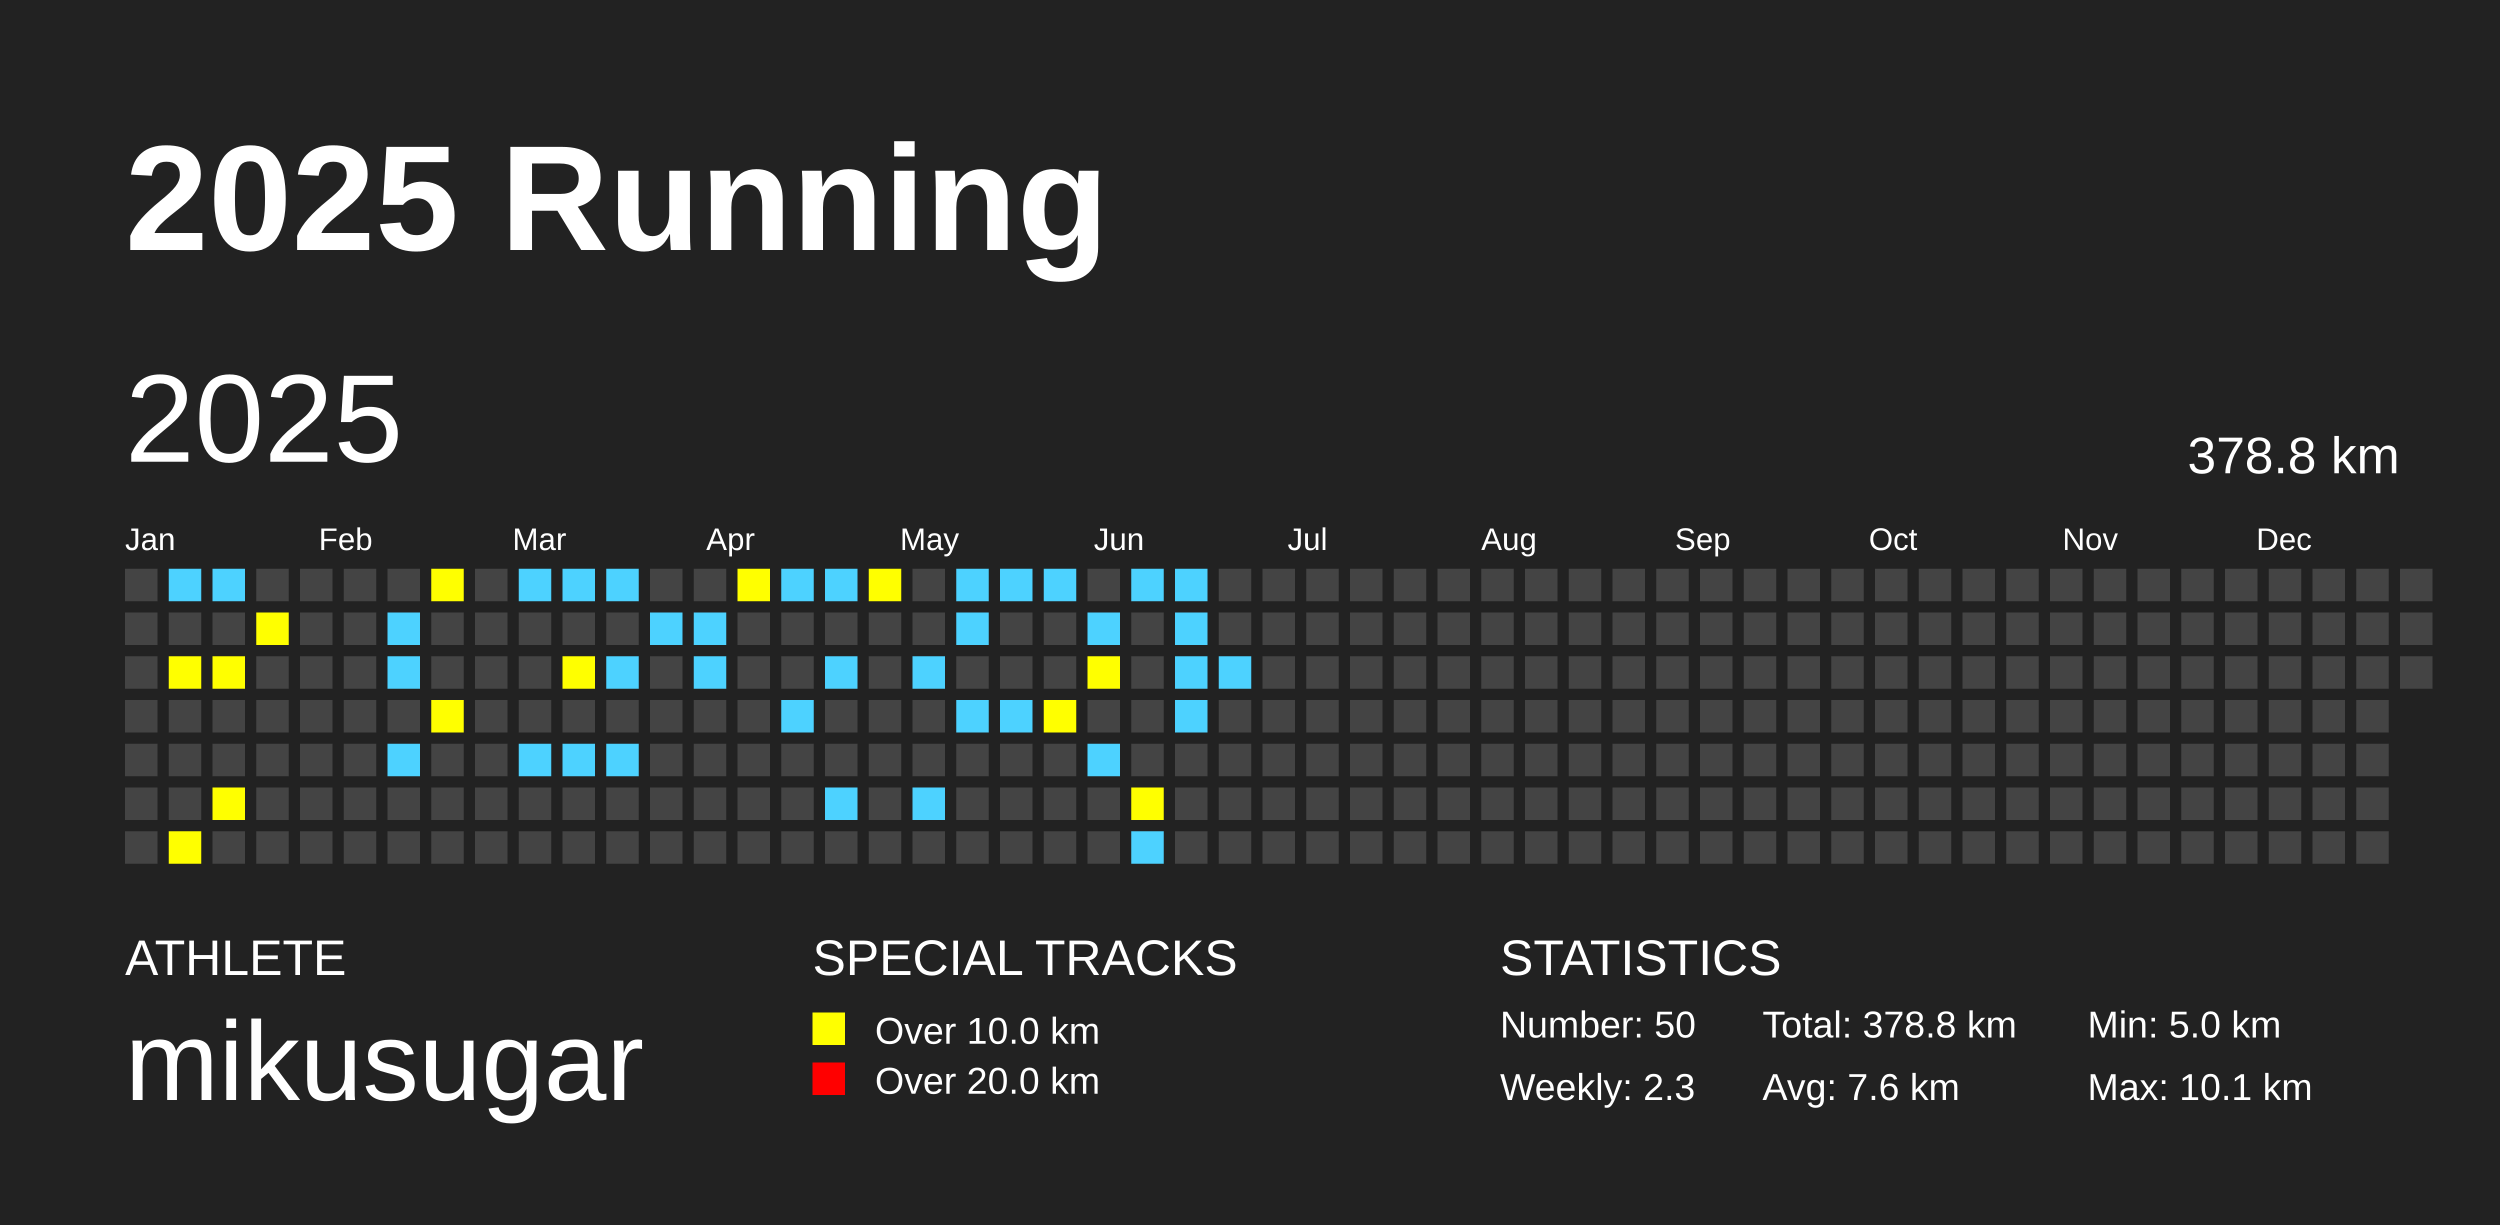
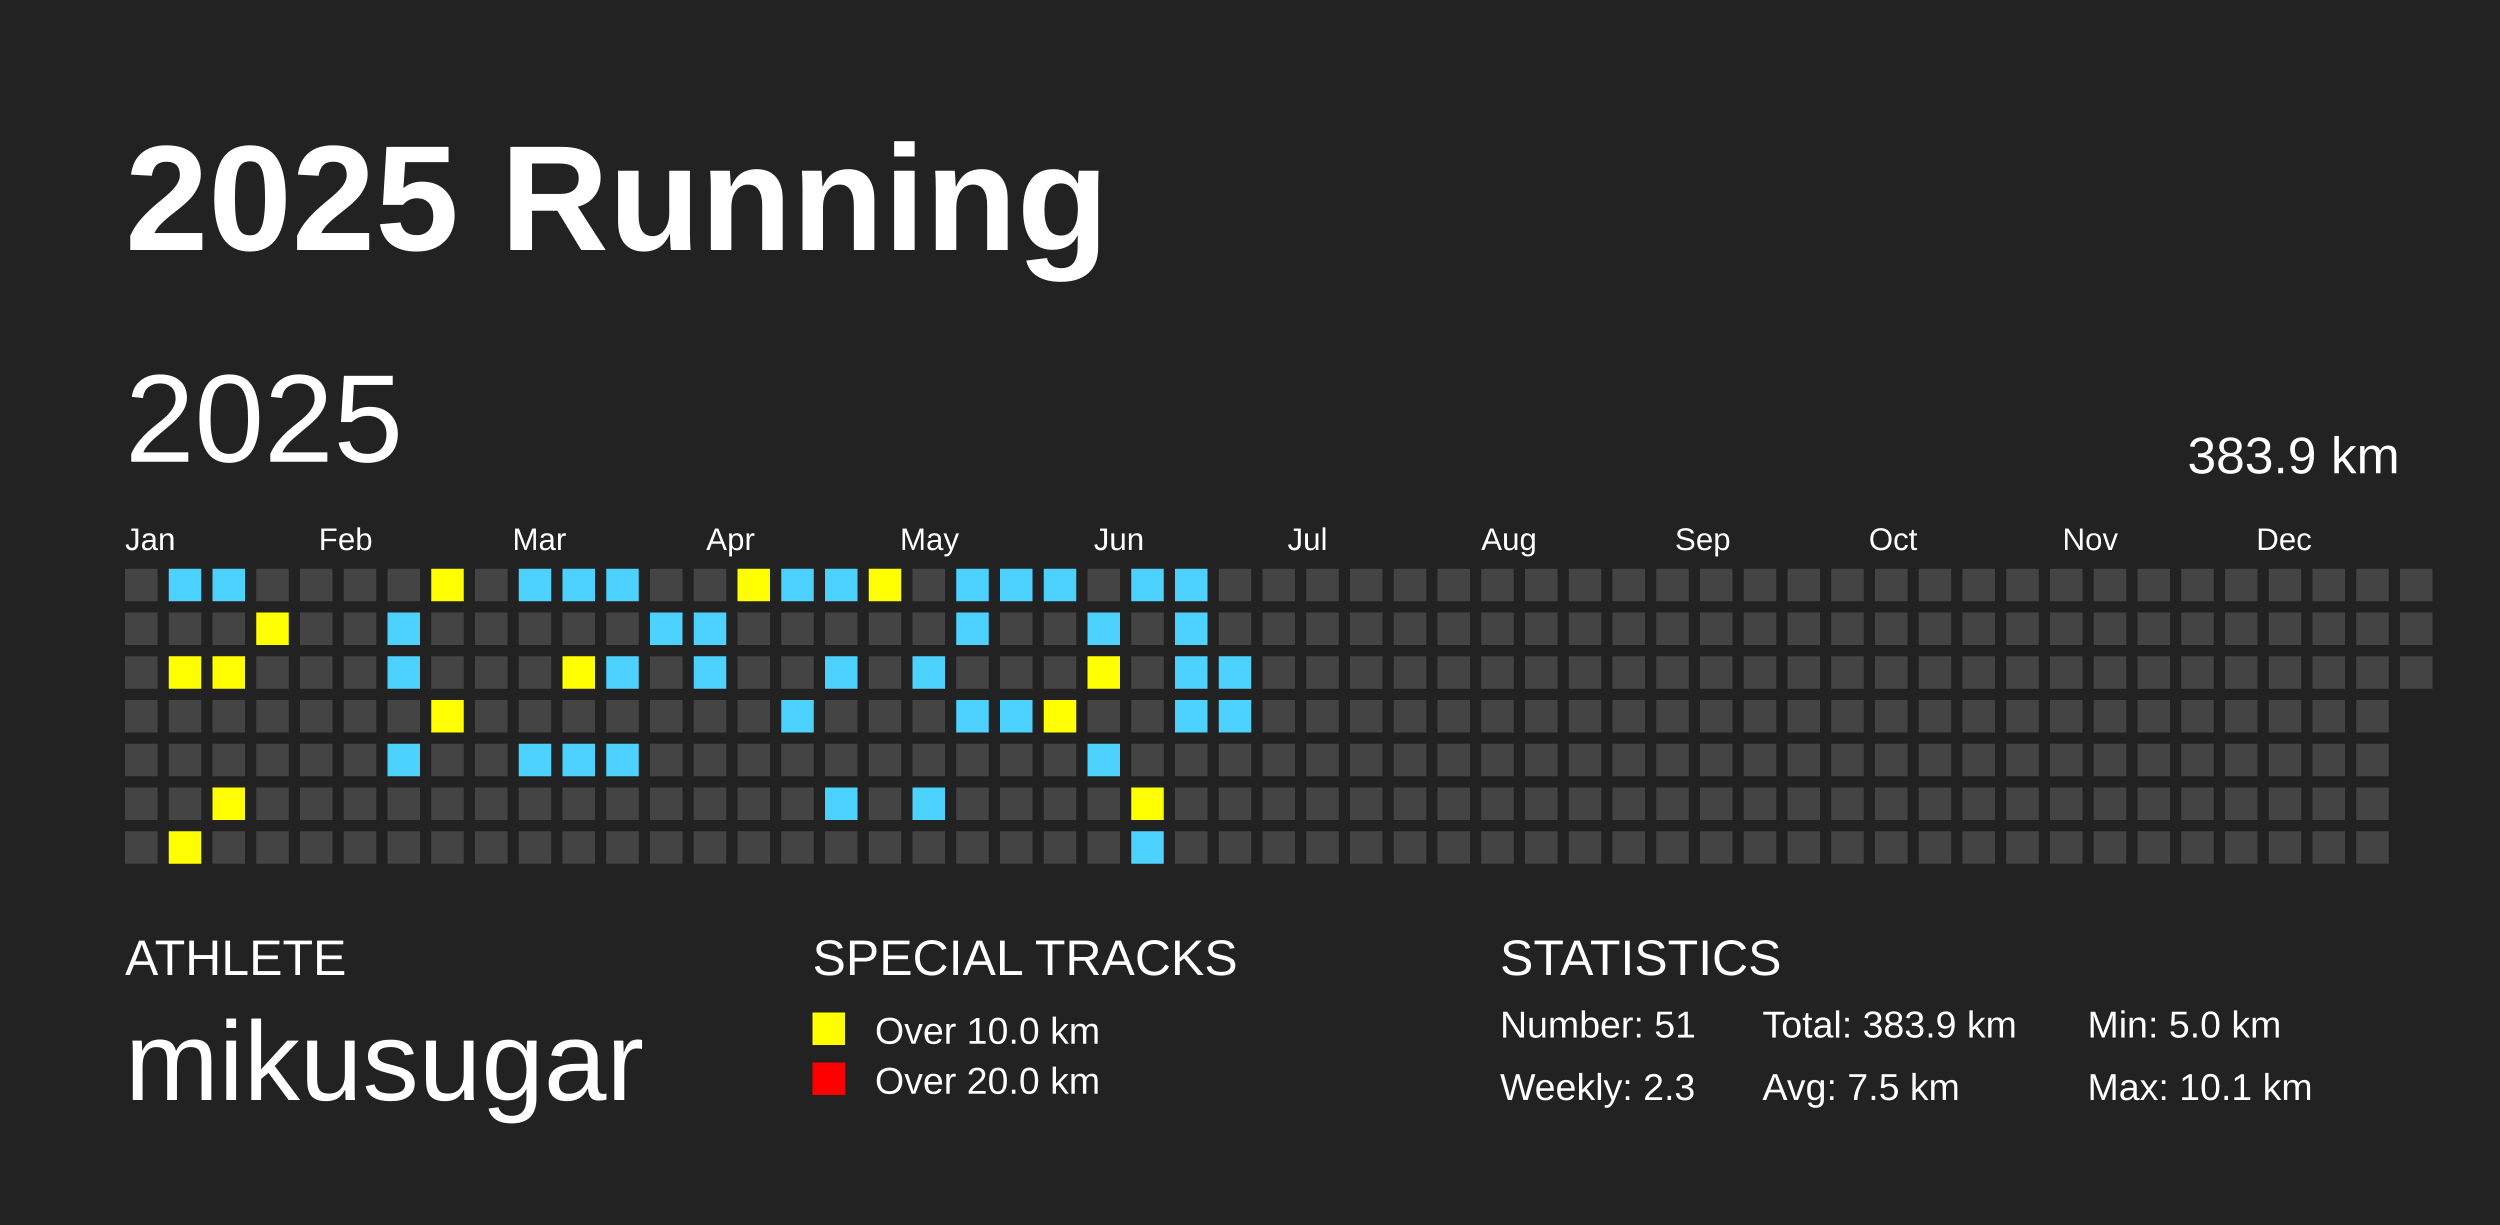
<svg xmlns="http://www.w3.org/2000/svg" baseProfile="full" height="98mm" version="1.1" viewBox="0,0,200,98" width="200mm">
  <defs />
  <rect fill="#222222" height="98" width="200" x="0" y="0" />
  <text fill="#FFFFFF" style="font-size:12px; font-family:Arial; font-weight:bold;" x="10" y="20">2025 Running</text>
  <text fill="#FFFFFF" style="font-size:4px; font-family:Arial" x="10" y="78">ATHLETE</text>
  <text fill="#FFFFFF" style="font-size:9px; font-family:Arial" x="10" y="88">mikusugar</text>
  <text fill="#FFFFFF" style="font-size:4px; font-family:Arial" x="65" y="78">SPECIAL TRACKS</text>
  <rect fill="yellow" height="2.6" width="2.6" x="65" y="81" />
  <text fill="#FFFFFF" style="font-size:3px; font-family:Arial" x="70" y="83.5">Over 10.0 km</text>
  <rect fill="red" height="2.6" width="2.6" x="65" y="85" />
  <text fill="#FFFFFF" style="font-size:3px; font-family:Arial" x="70" y="87.5">Over 20.0 km</text>
  <text fill="#FFFFFF" style="font-size:4px; font-family:Arial" x="120" y="78">STATISTICS</text>
-   <text fill="#FFFFFF" style="font-size:3px; font-family:Arial" x="120" y="83">Number: 50</text>
+   <text fill="#FFFFFF" style="font-size:3px; font-family:Arial" x="120" y="83">Number: 51</text>
  <text fill="#FFFFFF" style="font-size:3px; font-family:Arial" x="120" y="88">Weekly: 2.3</text>
-   <text fill="#FFFFFF" style="font-size:3px; font-family:Arial" x="141" y="83">Total: 378.8 km</text>
-   <text fill="#FFFFFF" style="font-size:3px; font-family:Arial" x="141" y="88">Avg: 7.6 km</text>
+   <text fill="#FFFFFF" style="font-size:3px; font-family:Arial" x="141" y="83">Total: 383.9 km</text>
+   <text fill="#FFFFFF" style="font-size:3px; font-family:Arial" x="141" y="88">Avg: 7.5 km</text>
  <text fill="#FFFFFF" style="font-size:3px; font-family:Arial" x="167" y="83">Min: 5.0 km</text>
  <text fill="#FFFFFF" style="font-size:3px; font-family:Arial" x="167" y="88">Max: 10.1 km</text>
  <text dominant-baseline="hanging" fill="#FFFFFF" style="font-size:10.0px; font-family:Arial;" x="10" y="30">2025</text>
-   <text dominant-baseline="hanging" fill="#FFFFFF" style="font-size:4.125px; font-family:Arial;" x="175" y="35">378.8 km</text>
+   <text dominant-baseline="hanging" fill="#FFFFFF" style="font-size:4.125px; font-family:Arial;" x="175" y="35">383.9 km</text>
  <text fill="#FFFFFF" style="font-size:2.5px; font-family:Arial" x="10.0" y="44">Jan</text>
  <text fill="#FFFFFF" style="font-size:2.5px; font-family:Arial" x="25.5" y="44">Feb</text>
  <text fill="#FFFFFF" style="font-size:2.5px; font-family:Arial" x="41.0" y="44">Mar</text>
  <text fill="#FFFFFF" style="font-size:2.5px; font-family:Arial" x="56.5" y="44">Apr</text>
  <text fill="#FFFFFF" style="font-size:2.5px; font-family:Arial" x="72.0" y="44">May</text>
  <text fill="#FFFFFF" style="font-size:2.5px; font-family:Arial" x="87.5" y="44">Jun</text>
  <text fill="#FFFFFF" style="font-size:2.5px; font-family:Arial" x="103.0" y="44">Jul</text>
  <text fill="#FFFFFF" style="font-size:2.5px; font-family:Arial" x="118.5" y="44">Aug</text>
  <text fill="#FFFFFF" style="font-size:2.5px; font-family:Arial" x="134.0" y="44">Sep</text>
  <text fill="#FFFFFF" style="font-size:2.5px; font-family:Arial" x="149.5" y="44">Oct</text>
  <text fill="#FFFFFF" style="font-size:2.5px; font-family:Arial" x="165.0" y="44">Nov</text>
  <text fill="#FFFFFF" style="font-size:2.5px; font-family:Arial" x="180.5" y="44">Dec</text>
  <rect fill="#444444" height="2.6" width="2.6" x="10.0" y="45.5" />
  <rect fill="#444444" height="2.6" width="2.6" x="10.0" y="49.0" />
  <rect fill="#444444" height="2.6" width="2.6" x="10.0" y="52.5" />
  <rect fill="#444444" height="2.6" width="2.6" x="10.0" y="56.0" />
  <rect fill="#444444" height="2.6" width="2.6" x="10.0" y="59.5" />
  <rect fill="#444444" height="2.6" width="2.6" x="10.0" y="63.0" />
  <rect fill="#444444" height="2.6" width="2.6" x="10.0" y="66.5" />
  <rect fill="#4DD2FF" height="2.6" width="2.6" x="13.5" y="45.5" />
  <rect fill="#444444" height="2.6" width="2.6" x="13.5" y="49.0" />
  <rect fill="yellow" height="2.6" width="2.6" x="13.5" y="52.5" />
  <rect fill="#444444" height="2.6" width="2.6" x="13.5" y="56.0" />
  <rect fill="#444444" height="2.6" width="2.6" x="13.5" y="59.5" />
  <rect fill="#444444" height="2.6" width="2.6" x="13.5" y="63.0" />
  <rect fill="yellow" height="2.6" width="2.6" x="13.5" y="66.5" />
  <rect fill="#4DD2FF" height="2.6" width="2.6" x="17.0" y="45.5" />
  <rect fill="#444444" height="2.6" width="2.6" x="17.0" y="49.0" />
  <rect fill="yellow" height="2.6" width="2.6" x="17.0" y="52.5" />
  <rect fill="#444444" height="2.6" width="2.6" x="17.0" y="56.0" />
  <rect fill="#444444" height="2.6" width="2.6" x="17.0" y="59.5" />
  <rect fill="yellow" height="2.6" width="2.6" x="17.0" y="63.0" />
  <rect fill="#444444" height="2.6" width="2.6" x="17.0" y="66.5" />
  <rect fill="#444444" height="2.6" width="2.6" x="20.5" y="45.5" />
  <rect fill="yellow" height="2.6" width="2.6" x="20.5" y="49.0" />
  <rect fill="#444444" height="2.6" width="2.6" x="20.5" y="52.5" />
  <rect fill="#444444" height="2.6" width="2.6" x="20.5" y="56.0" />
  <rect fill="#444444" height="2.6" width="2.6" x="20.5" y="59.5" />
  <rect fill="#444444" height="2.6" width="2.6" x="20.5" y="63.0" />
  <rect fill="#444444" height="2.6" width="2.6" x="20.5" y="66.5" />
  <rect fill="#444444" height="2.6" width="2.6" x="24.0" y="45.5" />
  <rect fill="#444444" height="2.6" width="2.6" x="24.0" y="49.0" />
  <rect fill="#444444" height="2.6" width="2.6" x="24.0" y="52.5" />
  <rect fill="#444444" height="2.6" width="2.6" x="24.0" y="56.0" />
  <rect fill="#444444" height="2.6" width="2.6" x="24.0" y="59.5" />
  <rect fill="#444444" height="2.6" width="2.6" x="24.0" y="63.0" />
  <rect fill="#444444" height="2.6" width="2.6" x="24.0" y="66.5" />
  <rect fill="#444444" height="2.6" width="2.6" x="27.5" y="45.5" />
  <rect fill="#444444" height="2.6" width="2.6" x="27.5" y="49.0" />
  <rect fill="#444444" height="2.6" width="2.6" x="27.5" y="52.5" />
  <rect fill="#444444" height="2.6" width="2.6" x="27.5" y="56.0" />
  <rect fill="#444444" height="2.6" width="2.6" x="27.5" y="59.5" />
  <rect fill="#444444" height="2.6" width="2.6" x="27.5" y="63.0" />
  <rect fill="#444444" height="2.6" width="2.6" x="27.5" y="66.5" />
  <rect fill="#444444" height="2.6" width="2.6" x="31.0" y="45.5" />
  <rect fill="#4DD2FF" height="2.6" width="2.6" x="31.0" y="49.0" />
  <rect fill="#4DD2FF" height="2.6" width="2.6" x="31.0" y="52.5" />
  <rect fill="#444444" height="2.6" width="2.6" x="31.0" y="56.0" />
  <rect fill="#4DD2FF" height="2.6" width="2.6" x="31.0" y="59.5" />
  <rect fill="#444444" height="2.6" width="2.6" x="31.0" y="63.0" />
  <rect fill="#444444" height="2.6" width="2.6" x="31.0" y="66.5" />
  <rect fill="yellow" height="2.6" width="2.6" x="34.5" y="45.5" />
  <rect fill="#444444" height="2.6" width="2.6" x="34.5" y="49.0" />
  <rect fill="#444444" height="2.6" width="2.6" x="34.5" y="52.5" />
  <rect fill="yellow" height="2.6" width="2.6" x="34.5" y="56.0" />
  <rect fill="#444444" height="2.6" width="2.6" x="34.5" y="59.5" />
  <rect fill="#444444" height="2.6" width="2.6" x="34.5" y="63.0" />
  <rect fill="#444444" height="2.6" width="2.6" x="34.5" y="66.5" />
  <rect fill="#444444" height="2.6" width="2.6" x="38.0" y="45.5" />
  <rect fill="#444444" height="2.6" width="2.6" x="38.0" y="49.0" />
  <rect fill="#444444" height="2.6" width="2.6" x="38.0" y="52.5" />
  <rect fill="#444444" height="2.6" width="2.6" x="38.0" y="56.0" />
  <rect fill="#444444" height="2.6" width="2.6" x="38.0" y="59.5" />
  <rect fill="#444444" height="2.6" width="2.6" x="38.0" y="63.0" />
  <rect fill="#444444" height="2.6" width="2.6" x="38.0" y="66.5" />
  <rect fill="#4DD2FF" height="2.6" width="2.6" x="41.5" y="45.5" />
  <rect fill="#444444" height="2.6" width="2.6" x="41.5" y="49.0" />
  <rect fill="#444444" height="2.6" width="2.6" x="41.5" y="52.5" />
  <rect fill="#444444" height="2.6" width="2.6" x="41.5" y="56.0" />
  <rect fill="#4DD2FF" height="2.6" width="2.6" x="41.5" y="59.5" />
  <rect fill="#444444" height="2.6" width="2.6" x="41.5" y="63.0" />
  <rect fill="#444444" height="2.6" width="2.6" x="41.5" y="66.5" />
  <rect fill="#4DD2FF" height="2.6" width="2.6" x="45.0" y="45.5" />
  <rect fill="#444444" height="2.6" width="2.6" x="45.0" y="49.0" />
  <rect fill="yellow" height="2.6" width="2.6" x="45.0" y="52.5" />
  <rect fill="#444444" height="2.6" width="2.6" x="45.0" y="56.0" />
  <rect fill="#4DD2FF" height="2.6" width="2.6" x="45.0" y="59.5" />
  <rect fill="#444444" height="2.6" width="2.6" x="45.0" y="63.0" />
  <rect fill="#444444" height="2.6" width="2.6" x="45.0" y="66.5" />
  <rect fill="#4DD2FF" height="2.6" width="2.6" x="48.5" y="45.5" />
  <rect fill="#444444" height="2.6" width="2.6" x="48.5" y="49.0" />
  <rect fill="#4DD2FF" height="2.6" width="2.6" x="48.5" y="52.5" />
  <rect fill="#444444" height="2.6" width="2.6" x="48.5" y="56.0" />
  <rect fill="#4DD2FF" height="2.6" width="2.6" x="48.5" y="59.5" />
  <rect fill="#444444" height="2.6" width="2.6" x="48.5" y="63.0" />
  <rect fill="#444444" height="2.6" width="2.6" x="48.5" y="66.5" />
  <rect fill="#444444" height="2.6" width="2.6" x="52.0" y="45.5" />
  <rect fill="#4DD2FF" height="2.6" width="2.6" x="52.0" y="49.0" />
  <rect fill="#444444" height="2.6" width="2.6" x="52.0" y="52.5" />
  <rect fill="#444444" height="2.6" width="2.6" x="52.0" y="56.0" />
  <rect fill="#444444" height="2.6" width="2.6" x="52.0" y="59.5" />
  <rect fill="#444444" height="2.6" width="2.6" x="52.0" y="63.0" />
  <rect fill="#444444" height="2.6" width="2.6" x="52.0" y="66.5" />
  <rect fill="#444444" height="2.6" width="2.6" x="55.5" y="45.5" />
  <rect fill="#4DD2FF" height="2.6" width="2.6" x="55.5" y="49.0" />
  <rect fill="#4DD2FF" height="2.6" width="2.6" x="55.5" y="52.5" />
  <rect fill="#444444" height="2.6" width="2.6" x="55.5" y="56.0" />
  <rect fill="#444444" height="2.6" width="2.6" x="55.5" y="59.5" />
  <rect fill="#444444" height="2.6" width="2.6" x="55.5" y="63.0" />
  <rect fill="#444444" height="2.6" width="2.6" x="55.5" y="66.5" />
  <rect fill="yellow" height="2.6" width="2.6" x="59.0" y="45.5" />
  <rect fill="#444444" height="2.6" width="2.6" x="59.0" y="49.0" />
  <rect fill="#444444" height="2.6" width="2.6" x="59.0" y="52.5" />
  <rect fill="#444444" height="2.6" width="2.6" x="59.0" y="56.0" />
  <rect fill="#444444" height="2.6" width="2.6" x="59.0" y="59.5" />
  <rect fill="#444444" height="2.6" width="2.6" x="59.0" y="63.0" />
  <rect fill="#444444" height="2.6" width="2.6" x="59.0" y="66.5" />
  <rect fill="#4DD2FF" height="2.6" width="2.6" x="62.5" y="45.5" />
  <rect fill="#444444" height="2.6" width="2.6" x="62.5" y="49.0" />
  <rect fill="#444444" height="2.6" width="2.6" x="62.5" y="52.5" />
  <rect fill="#4DD2FF" height="2.6" width="2.6" x="62.5" y="56.0" />
  <rect fill="#444444" height="2.6" width="2.6" x="62.5" y="59.5" />
  <rect fill="#444444" height="2.6" width="2.6" x="62.5" y="63.0" />
  <rect fill="#444444" height="2.6" width="2.6" x="62.5" y="66.5" />
  <rect fill="#4DD2FF" height="2.6" width="2.6" x="66.0" y="45.5" />
  <rect fill="#444444" height="2.6" width="2.6" x="66.0" y="49.0" />
  <rect fill="#4DD2FF" height="2.6" width="2.6" x="66.0" y="52.5" />
  <rect fill="#444444" height="2.6" width="2.6" x="66.0" y="56.0" />
  <rect fill="#444444" height="2.6" width="2.6" x="66.0" y="59.5" />
  <rect fill="#4DD2FF" height="2.6" width="2.6" x="66.0" y="63.0" />
  <rect fill="#444444" height="2.6" width="2.6" x="66.0" y="66.5" />
  <rect fill="yellow" height="2.6" width="2.6" x="69.5" y="45.5" />
  <rect fill="#444444" height="2.6" width="2.6" x="69.5" y="49.0" />
  <rect fill="#444444" height="2.6" width="2.6" x="69.5" y="52.5" />
  <rect fill="#444444" height="2.6" width="2.6" x="69.5" y="56.0" />
  <rect fill="#444444" height="2.6" width="2.6" x="69.5" y="59.5" />
  <rect fill="#444444" height="2.6" width="2.6" x="69.5" y="63.0" />
  <rect fill="#444444" height="2.6" width="2.6" x="69.5" y="66.5" />
  <rect fill="#444444" height="2.6" width="2.6" x="73.0" y="45.5" />
  <rect fill="#444444" height="2.6" width="2.6" x="73.0" y="49.0" />
  <rect fill="#4DD2FF" height="2.6" width="2.6" x="73.0" y="52.5" />
  <rect fill="#444444" height="2.6" width="2.6" x="73.0" y="56.0" />
  <rect fill="#444444" height="2.6" width="2.6" x="73.0" y="59.5" />
  <rect fill="#4DD2FF" height="2.6" width="2.6" x="73.0" y="63.0" />
  <rect fill="#444444" height="2.6" width="2.6" x="73.0" y="66.5" />
  <rect fill="#4DD2FF" height="2.6" width="2.6" x="76.5" y="45.5" />
  <rect fill="#4DD2FF" height="2.6" width="2.6" x="76.5" y="49.0" />
  <rect fill="#444444" height="2.6" width="2.6" x="76.5" y="52.5" />
  <rect fill="#4DD2FF" height="2.6" width="2.6" x="76.5" y="56.0" />
  <rect fill="#444444" height="2.6" width="2.6" x="76.5" y="59.5" />
  <rect fill="#444444" height="2.6" width="2.6" x="76.5" y="63.0" />
  <rect fill="#444444" height="2.6" width="2.6" x="76.5" y="66.5" />
  <rect fill="#4DD2FF" height="2.6" width="2.6" x="80.0" y="45.5" />
  <rect fill="#444444" height="2.6" width="2.6" x="80.0" y="49.0" />
  <rect fill="#444444" height="2.6" width="2.6" x="80.0" y="52.5" />
  <rect fill="#4DD2FF" height="2.6" width="2.6" x="80.0" y="56.0" />
  <rect fill="#444444" height="2.6" width="2.6" x="80.0" y="59.5" />
  <rect fill="#444444" height="2.6" width="2.6" x="80.0" y="63.0" />
  <rect fill="#444444" height="2.6" width="2.6" x="80.0" y="66.5" />
  <rect fill="#4DD2FF" height="2.6" width="2.6" x="83.5" y="45.5" />
  <rect fill="#444444" height="2.6" width="2.6" x="83.5" y="49.0" />
  <rect fill="#444444" height="2.6" width="2.6" x="83.5" y="52.5" />
  <rect fill="yellow" height="2.6" width="2.6" x="83.5" y="56.0" />
  <rect fill="#444444" height="2.6" width="2.6" x="83.5" y="59.5" />
  <rect fill="#444444" height="2.6" width="2.6" x="83.5" y="63.0" />
  <rect fill="#444444" height="2.6" width="2.6" x="83.5" y="66.5" />
  <rect fill="#444444" height="2.6" width="2.6" x="87.0" y="45.5" />
  <rect fill="#4DD2FF" height="2.6" width="2.6" x="87.0" y="49.0" />
  <rect fill="yellow" height="2.6" width="2.6" x="87.0" y="52.5" />
  <rect fill="#444444" height="2.6" width="2.6" x="87.0" y="56.0" />
  <rect fill="#4DD2FF" height="2.6" width="2.6" x="87.0" y="59.5" />
  <rect fill="#444444" height="2.6" width="2.6" x="87.0" y="63.0" />
  <rect fill="#444444" height="2.6" width="2.6" x="87.0" y="66.5" />
  <rect fill="#4DD2FF" height="2.6" width="2.6" x="90.5" y="45.5" />
  <rect fill="#444444" height="2.6" width="2.6" x="90.5" y="49.0" />
  <rect fill="#444444" height="2.6" width="2.6" x="90.5" y="52.5" />
  <rect fill="#444444" height="2.6" width="2.6" x="90.5" y="56.0" />
  <rect fill="#444444" height="2.6" width="2.6" x="90.5" y="59.5" />
  <rect fill="yellow" height="2.6" width="2.6" x="90.5" y="63.0" />
  <rect fill="#4DD2FF" height="2.6" width="2.6" x="90.5" y="66.5" />
  <rect fill="#4DD2FF" height="2.6" width="2.6" x="94.0" y="45.5" />
  <rect fill="#4DD2FF" height="2.6" width="2.6" x="94.0" y="49.0" />
  <rect fill="#4DD2FF" height="2.6" width="2.6" x="94.0" y="52.5" />
  <rect fill="#4DD2FF" height="2.6" width="2.6" x="94.0" y="56.0" />
  <rect fill="#444444" height="2.6" width="2.6" x="94.0" y="59.5" />
  <rect fill="#444444" height="2.6" width="2.6" x="94.0" y="63.0" />
  <rect fill="#444444" height="2.6" width="2.6" x="94.0" y="66.5" />
  <rect fill="#444444" height="2.6" width="2.6" x="97.5" y="45.5" />
  <rect fill="#444444" height="2.6" width="2.6" x="97.5" y="49.0" />
  <rect fill="#4DD2FF" height="2.6" width="2.6" x="97.5" y="52.5" />
-   <rect fill="#444444" height="2.6" width="2.6" x="97.5" y="56.0" />
+   <rect fill="#4DD2FF" height="2.6" width="2.6" x="97.5" y="56.0" />
  <rect fill="#444444" height="2.6" width="2.6" x="97.5" y="59.5" />
  <rect fill="#444444" height="2.6" width="2.6" x="97.5" y="63.0" />
  <rect fill="#444444" height="2.6" width="2.6" x="97.5" y="66.5" />
  <rect fill="#444444" height="2.6" width="2.6" x="101.0" y="45.5" />
  <rect fill="#444444" height="2.6" width="2.6" x="101.0" y="49.0" />
  <rect fill="#444444" height="2.6" width="2.6" x="101.0" y="52.5" />
  <rect fill="#444444" height="2.6" width="2.6" x="101.0" y="56.0" />
  <rect fill="#444444" height="2.6" width="2.6" x="101.0" y="59.5" />
  <rect fill="#444444" height="2.6" width="2.6" x="101.0" y="63.0" />
  <rect fill="#444444" height="2.6" width="2.6" x="101.0" y="66.5" />
  <rect fill="#444444" height="2.6" width="2.6" x="104.5" y="45.5" />
  <rect fill="#444444" height="2.6" width="2.6" x="104.5" y="49.0" />
  <rect fill="#444444" height="2.6" width="2.6" x="104.5" y="52.5" />
  <rect fill="#444444" height="2.6" width="2.6" x="104.5" y="56.0" />
  <rect fill="#444444" height="2.6" width="2.6" x="104.5" y="59.5" />
  <rect fill="#444444" height="2.6" width="2.6" x="104.5" y="63.0" />
  <rect fill="#444444" height="2.6" width="2.6" x="104.5" y="66.5" />
  <rect fill="#444444" height="2.6" width="2.6" x="108.0" y="45.5" />
  <rect fill="#444444" height="2.6" width="2.6" x="108.0" y="49.0" />
  <rect fill="#444444" height="2.6" width="2.6" x="108.0" y="52.5" />
  <rect fill="#444444" height="2.6" width="2.6" x="108.0" y="56.0" />
  <rect fill="#444444" height="2.6" width="2.6" x="108.0" y="59.5" />
  <rect fill="#444444" height="2.6" width="2.6" x="108.0" y="63.0" />
  <rect fill="#444444" height="2.6" width="2.6" x="108.0" y="66.5" />
  <rect fill="#444444" height="2.6" width="2.6" x="111.5" y="45.5" />
  <rect fill="#444444" height="2.6" width="2.6" x="111.5" y="49.0" />
  <rect fill="#444444" height="2.6" width="2.6" x="111.5" y="52.5" />
  <rect fill="#444444" height="2.6" width="2.6" x="111.5" y="56.0" />
  <rect fill="#444444" height="2.6" width="2.6" x="111.5" y="59.5" />
  <rect fill="#444444" height="2.6" width="2.6" x="111.5" y="63.0" />
  <rect fill="#444444" height="2.6" width="2.6" x="111.5" y="66.5" />
  <rect fill="#444444" height="2.6" width="2.6" x="115.0" y="45.5" />
  <rect fill="#444444" height="2.6" width="2.6" x="115.0" y="49.0" />
  <rect fill="#444444" height="2.6" width="2.6" x="115.0" y="52.5" />
  <rect fill="#444444" height="2.6" width="2.6" x="115.0" y="56.0" />
  <rect fill="#444444" height="2.6" width="2.6" x="115.0" y="59.5" />
  <rect fill="#444444" height="2.6" width="2.6" x="115.0" y="63.0" />
  <rect fill="#444444" height="2.6" width="2.6" x="115.0" y="66.5" />
  <rect fill="#444444" height="2.6" width="2.6" x="118.5" y="45.5" />
  <rect fill="#444444" height="2.6" width="2.6" x="118.5" y="49.0" />
  <rect fill="#444444" height="2.6" width="2.6" x="118.5" y="52.5" />
  <rect fill="#444444" height="2.6" width="2.6" x="118.5" y="56.0" />
  <rect fill="#444444" height="2.6" width="2.6" x="118.5" y="59.5" />
  <rect fill="#444444" height="2.6" width="2.6" x="118.5" y="63.0" />
  <rect fill="#444444" height="2.6" width="2.6" x="118.5" y="66.5" />
  <rect fill="#444444" height="2.6" width="2.6" x="122.0" y="45.5" />
  <rect fill="#444444" height="2.6" width="2.6" x="122.0" y="49.0" />
  <rect fill="#444444" height="2.6" width="2.6" x="122.0" y="52.5" />
  <rect fill="#444444" height="2.6" width="2.6" x="122.0" y="56.0" />
  <rect fill="#444444" height="2.6" width="2.6" x="122.0" y="59.5" />
  <rect fill="#444444" height="2.6" width="2.6" x="122.0" y="63.0" />
  <rect fill="#444444" height="2.6" width="2.6" x="122.0" y="66.5" />
  <rect fill="#444444" height="2.6" width="2.6" x="125.5" y="45.5" />
  <rect fill="#444444" height="2.6" width="2.6" x="125.5" y="49.0" />
  <rect fill="#444444" height="2.6" width="2.6" x="125.5" y="52.5" />
  <rect fill="#444444" height="2.6" width="2.6" x="125.5" y="56.0" />
  <rect fill="#444444" height="2.6" width="2.6" x="125.5" y="59.5" />
  <rect fill="#444444" height="2.6" width="2.6" x="125.5" y="63.0" />
  <rect fill="#444444" height="2.6" width="2.6" x="125.5" y="66.5" />
  <rect fill="#444444" height="2.6" width="2.6" x="129.0" y="45.5" />
  <rect fill="#444444" height="2.6" width="2.6" x="129.0" y="49.0" />
  <rect fill="#444444" height="2.6" width="2.6" x="129.0" y="52.5" />
  <rect fill="#444444" height="2.6" width="2.6" x="129.0" y="56.0" />
  <rect fill="#444444" height="2.6" width="2.6" x="129.0" y="59.5" />
  <rect fill="#444444" height="2.6" width="2.6" x="129.0" y="63.0" />
  <rect fill="#444444" height="2.6" width="2.6" x="129.0" y="66.5" />
  <rect fill="#444444" height="2.6" width="2.6" x="132.5" y="45.5" />
  <rect fill="#444444" height="2.6" width="2.6" x="132.5" y="49.0" />
  <rect fill="#444444" height="2.6" width="2.6" x="132.5" y="52.5" />
  <rect fill="#444444" height="2.6" width="2.6" x="132.5" y="56.0" />
  <rect fill="#444444" height="2.6" width="2.6" x="132.5" y="59.5" />
  <rect fill="#444444" height="2.6" width="2.6" x="132.5" y="63.0" />
  <rect fill="#444444" height="2.6" width="2.6" x="132.5" y="66.5" />
  <rect fill="#444444" height="2.6" width="2.6" x="136.0" y="45.5" />
  <rect fill="#444444" height="2.6" width="2.6" x="136.0" y="49.0" />
  <rect fill="#444444" height="2.6" width="2.6" x="136.0" y="52.5" />
  <rect fill="#444444" height="2.6" width="2.6" x="136.0" y="56.0" />
  <rect fill="#444444" height="2.6" width="2.6" x="136.0" y="59.5" />
  <rect fill="#444444" height="2.6" width="2.6" x="136.0" y="63.0" />
  <rect fill="#444444" height="2.6" width="2.6" x="136.0" y="66.5" />
  <rect fill="#444444" height="2.6" width="2.6" x="139.5" y="45.5" />
  <rect fill="#444444" height="2.6" width="2.6" x="139.5" y="49.0" />
  <rect fill="#444444" height="2.6" width="2.6" x="139.5" y="52.5" />
  <rect fill="#444444" height="2.6" width="2.6" x="139.5" y="56.0" />
  <rect fill="#444444" height="2.6" width="2.6" x="139.5" y="59.5" />
  <rect fill="#444444" height="2.6" width="2.6" x="139.5" y="63.0" />
  <rect fill="#444444" height="2.6" width="2.6" x="139.5" y="66.5" />
  <rect fill="#444444" height="2.6" width="2.6" x="143.0" y="45.5" />
  <rect fill="#444444" height="2.6" width="2.6" x="143.0" y="49.0" />
  <rect fill="#444444" height="2.6" width="2.6" x="143.0" y="52.5" />
  <rect fill="#444444" height="2.6" width="2.6" x="143.0" y="56.0" />
  <rect fill="#444444" height="2.6" width="2.6" x="143.0" y="59.5" />
  <rect fill="#444444" height="2.6" width="2.6" x="143.0" y="63.0" />
  <rect fill="#444444" height="2.6" width="2.6" x="143.0" y="66.5" />
  <rect fill="#444444" height="2.6" width="2.6" x="146.5" y="45.5" />
  <rect fill="#444444" height="2.6" width="2.6" x="146.5" y="49.0" />
  <rect fill="#444444" height="2.6" width="2.6" x="146.5" y="52.5" />
  <rect fill="#444444" height="2.6" width="2.6" x="146.5" y="56.0" />
  <rect fill="#444444" height="2.6" width="2.6" x="146.5" y="59.5" />
  <rect fill="#444444" height="2.6" width="2.6" x="146.5" y="63.0" />
  <rect fill="#444444" height="2.6" width="2.6" x="146.5" y="66.5" />
  <rect fill="#444444" height="2.6" width="2.6" x="150.0" y="45.5" />
  <rect fill="#444444" height="2.6" width="2.6" x="150.0" y="49.0" />
  <rect fill="#444444" height="2.6" width="2.6" x="150.0" y="52.5" />
  <rect fill="#444444" height="2.6" width="2.6" x="150.0" y="56.0" />
  <rect fill="#444444" height="2.6" width="2.6" x="150.0" y="59.5" />
  <rect fill="#444444" height="2.6" width="2.6" x="150.0" y="63.0" />
  <rect fill="#444444" height="2.6" width="2.6" x="150.0" y="66.5" />
  <rect fill="#444444" height="2.6" width="2.6" x="153.5" y="45.5" />
  <rect fill="#444444" height="2.6" width="2.6" x="153.5" y="49.0" />
  <rect fill="#444444" height="2.6" width="2.6" x="153.5" y="52.5" />
  <rect fill="#444444" height="2.6" width="2.6" x="153.5" y="56.0" />
  <rect fill="#444444" height="2.6" width="2.6" x="153.5" y="59.5" />
  <rect fill="#444444" height="2.6" width="2.6" x="153.5" y="63.0" />
  <rect fill="#444444" height="2.6" width="2.6" x="153.5" y="66.5" />
  <rect fill="#444444" height="2.6" width="2.6" x="157.0" y="45.5" />
  <rect fill="#444444" height="2.6" width="2.6" x="157.0" y="49.0" />
  <rect fill="#444444" height="2.6" width="2.6" x="157.0" y="52.5" />
  <rect fill="#444444" height="2.6" width="2.6" x="157.0" y="56.0" />
  <rect fill="#444444" height="2.6" width="2.6" x="157.0" y="59.5" />
  <rect fill="#444444" height="2.6" width="2.6" x="157.0" y="63.0" />
  <rect fill="#444444" height="2.6" width="2.6" x="157.0" y="66.5" />
  <rect fill="#444444" height="2.6" width="2.6" x="160.5" y="45.5" />
  <rect fill="#444444" height="2.6" width="2.6" x="160.5" y="49.0" />
  <rect fill="#444444" height="2.6" width="2.6" x="160.5" y="52.5" />
  <rect fill="#444444" height="2.6" width="2.6" x="160.5" y="56.0" />
  <rect fill="#444444" height="2.6" width="2.6" x="160.5" y="59.5" />
  <rect fill="#444444" height="2.6" width="2.6" x="160.5" y="63.0" />
  <rect fill="#444444" height="2.6" width="2.6" x="160.5" y="66.5" />
  <rect fill="#444444" height="2.6" width="2.6" x="164.0" y="45.5" />
  <rect fill="#444444" height="2.6" width="2.6" x="164.0" y="49.0" />
  <rect fill="#444444" height="2.6" width="2.6" x="164.0" y="52.5" />
  <rect fill="#444444" height="2.6" width="2.6" x="164.0" y="56.0" />
  <rect fill="#444444" height="2.6" width="2.6" x="164.0" y="59.5" />
  <rect fill="#444444" height="2.6" width="2.6" x="164.0" y="63.0" />
  <rect fill="#444444" height="2.6" width="2.6" x="164.0" y="66.5" />
  <rect fill="#444444" height="2.6" width="2.6" x="167.5" y="45.5" />
  <rect fill="#444444" height="2.6" width="2.6" x="167.5" y="49.0" />
  <rect fill="#444444" height="2.6" width="2.6" x="167.5" y="52.5" />
  <rect fill="#444444" height="2.6" width="2.6" x="167.5" y="56.0" />
  <rect fill="#444444" height="2.6" width="2.6" x="167.5" y="59.5" />
  <rect fill="#444444" height="2.6" width="2.6" x="167.5" y="63.0" />
  <rect fill="#444444" height="2.6" width="2.6" x="167.5" y="66.5" />
  <rect fill="#444444" height="2.6" width="2.6" x="171.0" y="45.5" />
  <rect fill="#444444" height="2.6" width="2.6" x="171.0" y="49.0" />
  <rect fill="#444444" height="2.6" width="2.6" x="171.0" y="52.5" />
  <rect fill="#444444" height="2.6" width="2.6" x="171.0" y="56.0" />
  <rect fill="#444444" height="2.6" width="2.6" x="171.0" y="59.5" />
  <rect fill="#444444" height="2.6" width="2.6" x="171.0" y="63.0" />
  <rect fill="#444444" height="2.6" width="2.6" x="171.0" y="66.5" />
  <rect fill="#444444" height="2.6" width="2.6" x="174.5" y="45.5" />
  <rect fill="#444444" height="2.6" width="2.6" x="174.5" y="49.0" />
  <rect fill="#444444" height="2.6" width="2.6" x="174.5" y="52.5" />
  <rect fill="#444444" height="2.6" width="2.6" x="174.5" y="56.0" />
  <rect fill="#444444" height="2.6" width="2.6" x="174.5" y="59.5" />
  <rect fill="#444444" height="2.6" width="2.6" x="174.5" y="63.0" />
  <rect fill="#444444" height="2.6" width="2.6" x="174.5" y="66.5" />
  <rect fill="#444444" height="2.6" width="2.6" x="178.0" y="45.5" />
  <rect fill="#444444" height="2.6" width="2.6" x="178.0" y="49.0" />
  <rect fill="#444444" height="2.6" width="2.6" x="178.0" y="52.5" />
  <rect fill="#444444" height="2.6" width="2.6" x="178.0" y="56.0" />
  <rect fill="#444444" height="2.6" width="2.6" x="178.0" y="59.5" />
  <rect fill="#444444" height="2.6" width="2.6" x="178.0" y="63.0" />
  <rect fill="#444444" height="2.6" width="2.6" x="178.0" y="66.5" />
  <rect fill="#444444" height="2.6" width="2.6" x="181.5" y="45.5" />
  <rect fill="#444444" height="2.6" width="2.6" x="181.5" y="49.0" />
  <rect fill="#444444" height="2.6" width="2.6" x="181.5" y="52.5" />
  <rect fill="#444444" height="2.6" width="2.6" x="181.5" y="56.0" />
  <rect fill="#444444" height="2.6" width="2.6" x="181.5" y="59.5" />
  <rect fill="#444444" height="2.6" width="2.6" x="181.5" y="63.0" />
  <rect fill="#444444" height="2.6" width="2.6" x="181.5" y="66.5" />
  <rect fill="#444444" height="2.6" width="2.6" x="185.0" y="45.5" />
  <rect fill="#444444" height="2.6" width="2.6" x="185.0" y="49.0" />
  <rect fill="#444444" height="2.6" width="2.6" x="185.0" y="52.5" />
  <rect fill="#444444" height="2.6" width="2.6" x="185.0" y="56.0" />
  <rect fill="#444444" height="2.6" width="2.6" x="185.0" y="59.5" />
  <rect fill="#444444" height="2.6" width="2.6" x="185.0" y="63.0" />
  <rect fill="#444444" height="2.6" width="2.6" x="185.0" y="66.5" />
  <rect fill="#444444" height="2.6" width="2.6" x="188.5" y="45.5" />
  <rect fill="#444444" height="2.6" width="2.6" x="188.5" y="49.0" />
  <rect fill="#444444" height="2.6" width="2.6" x="188.5" y="52.5" />
  <rect fill="#444444" height="2.6" width="2.6" x="188.5" y="56.0" />
  <rect fill="#444444" height="2.6" width="2.6" x="188.5" y="59.5" />
  <rect fill="#444444" height="2.6" width="2.6" x="188.5" y="63.0" />
  <rect fill="#444444" height="2.6" width="2.6" x="188.5" y="66.5" />
  <rect fill="#444444" height="2.6" width="2.6" x="192.0" y="45.5" />
  <rect fill="#444444" height="2.6" width="2.6" x="192.0" y="49.0" />
  <rect fill="#444444" height="2.6" width="2.6" x="192.0" y="52.5" />
</svg>
